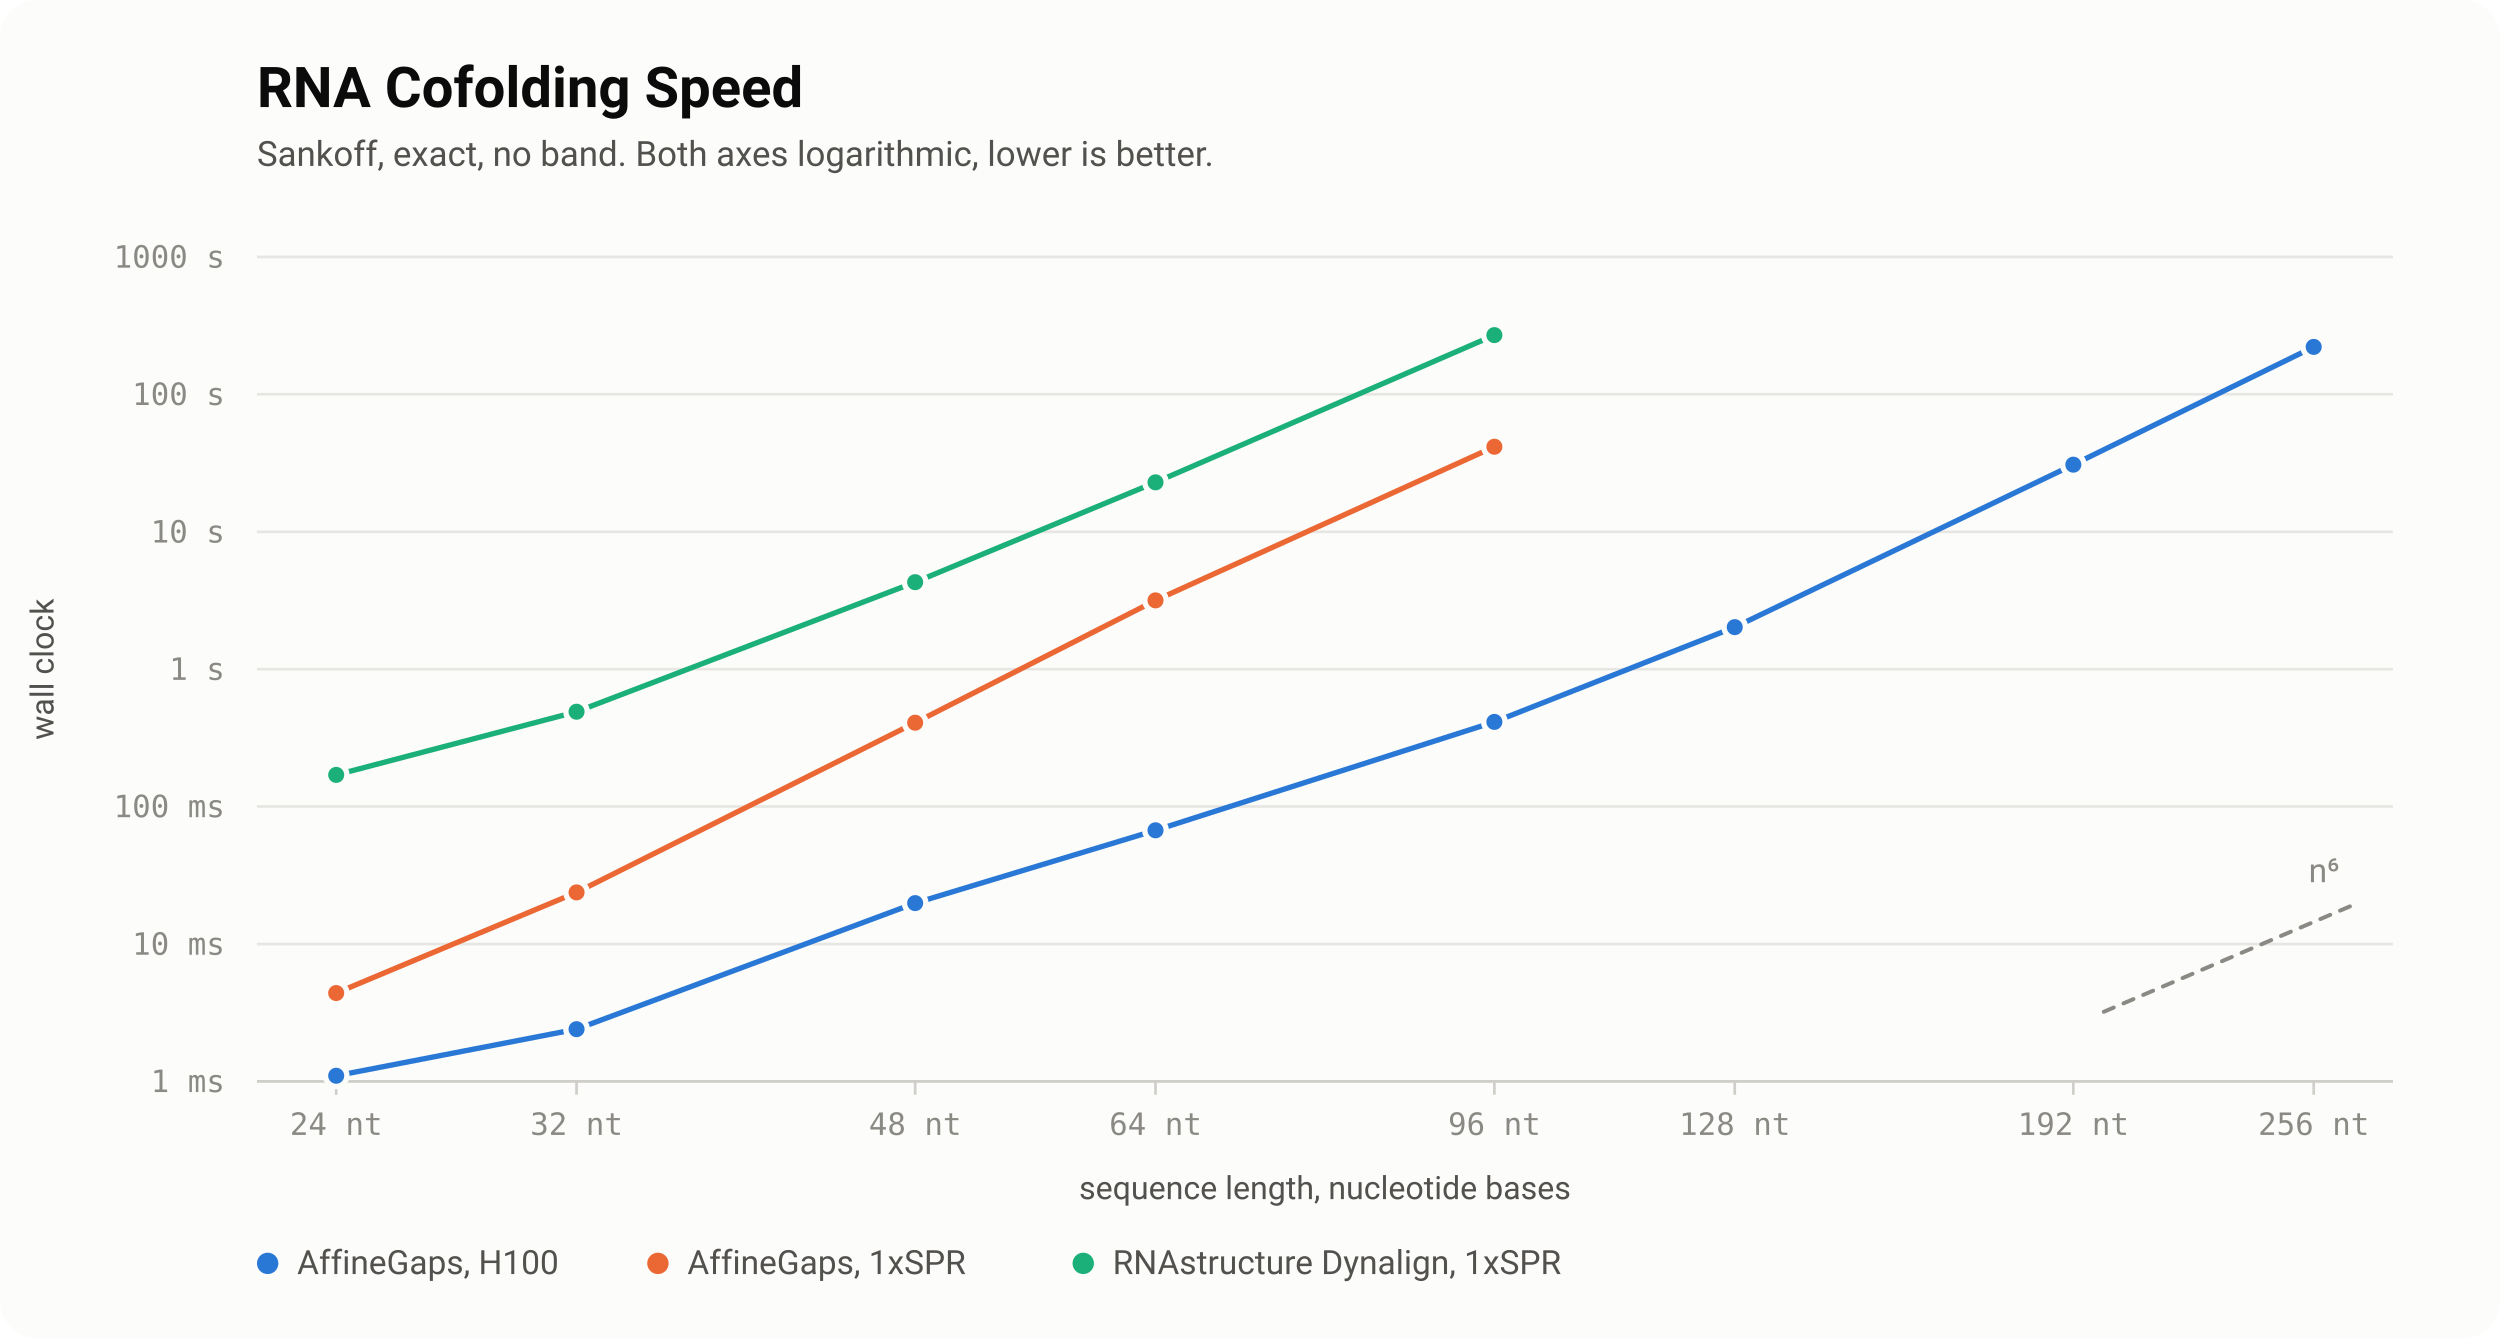
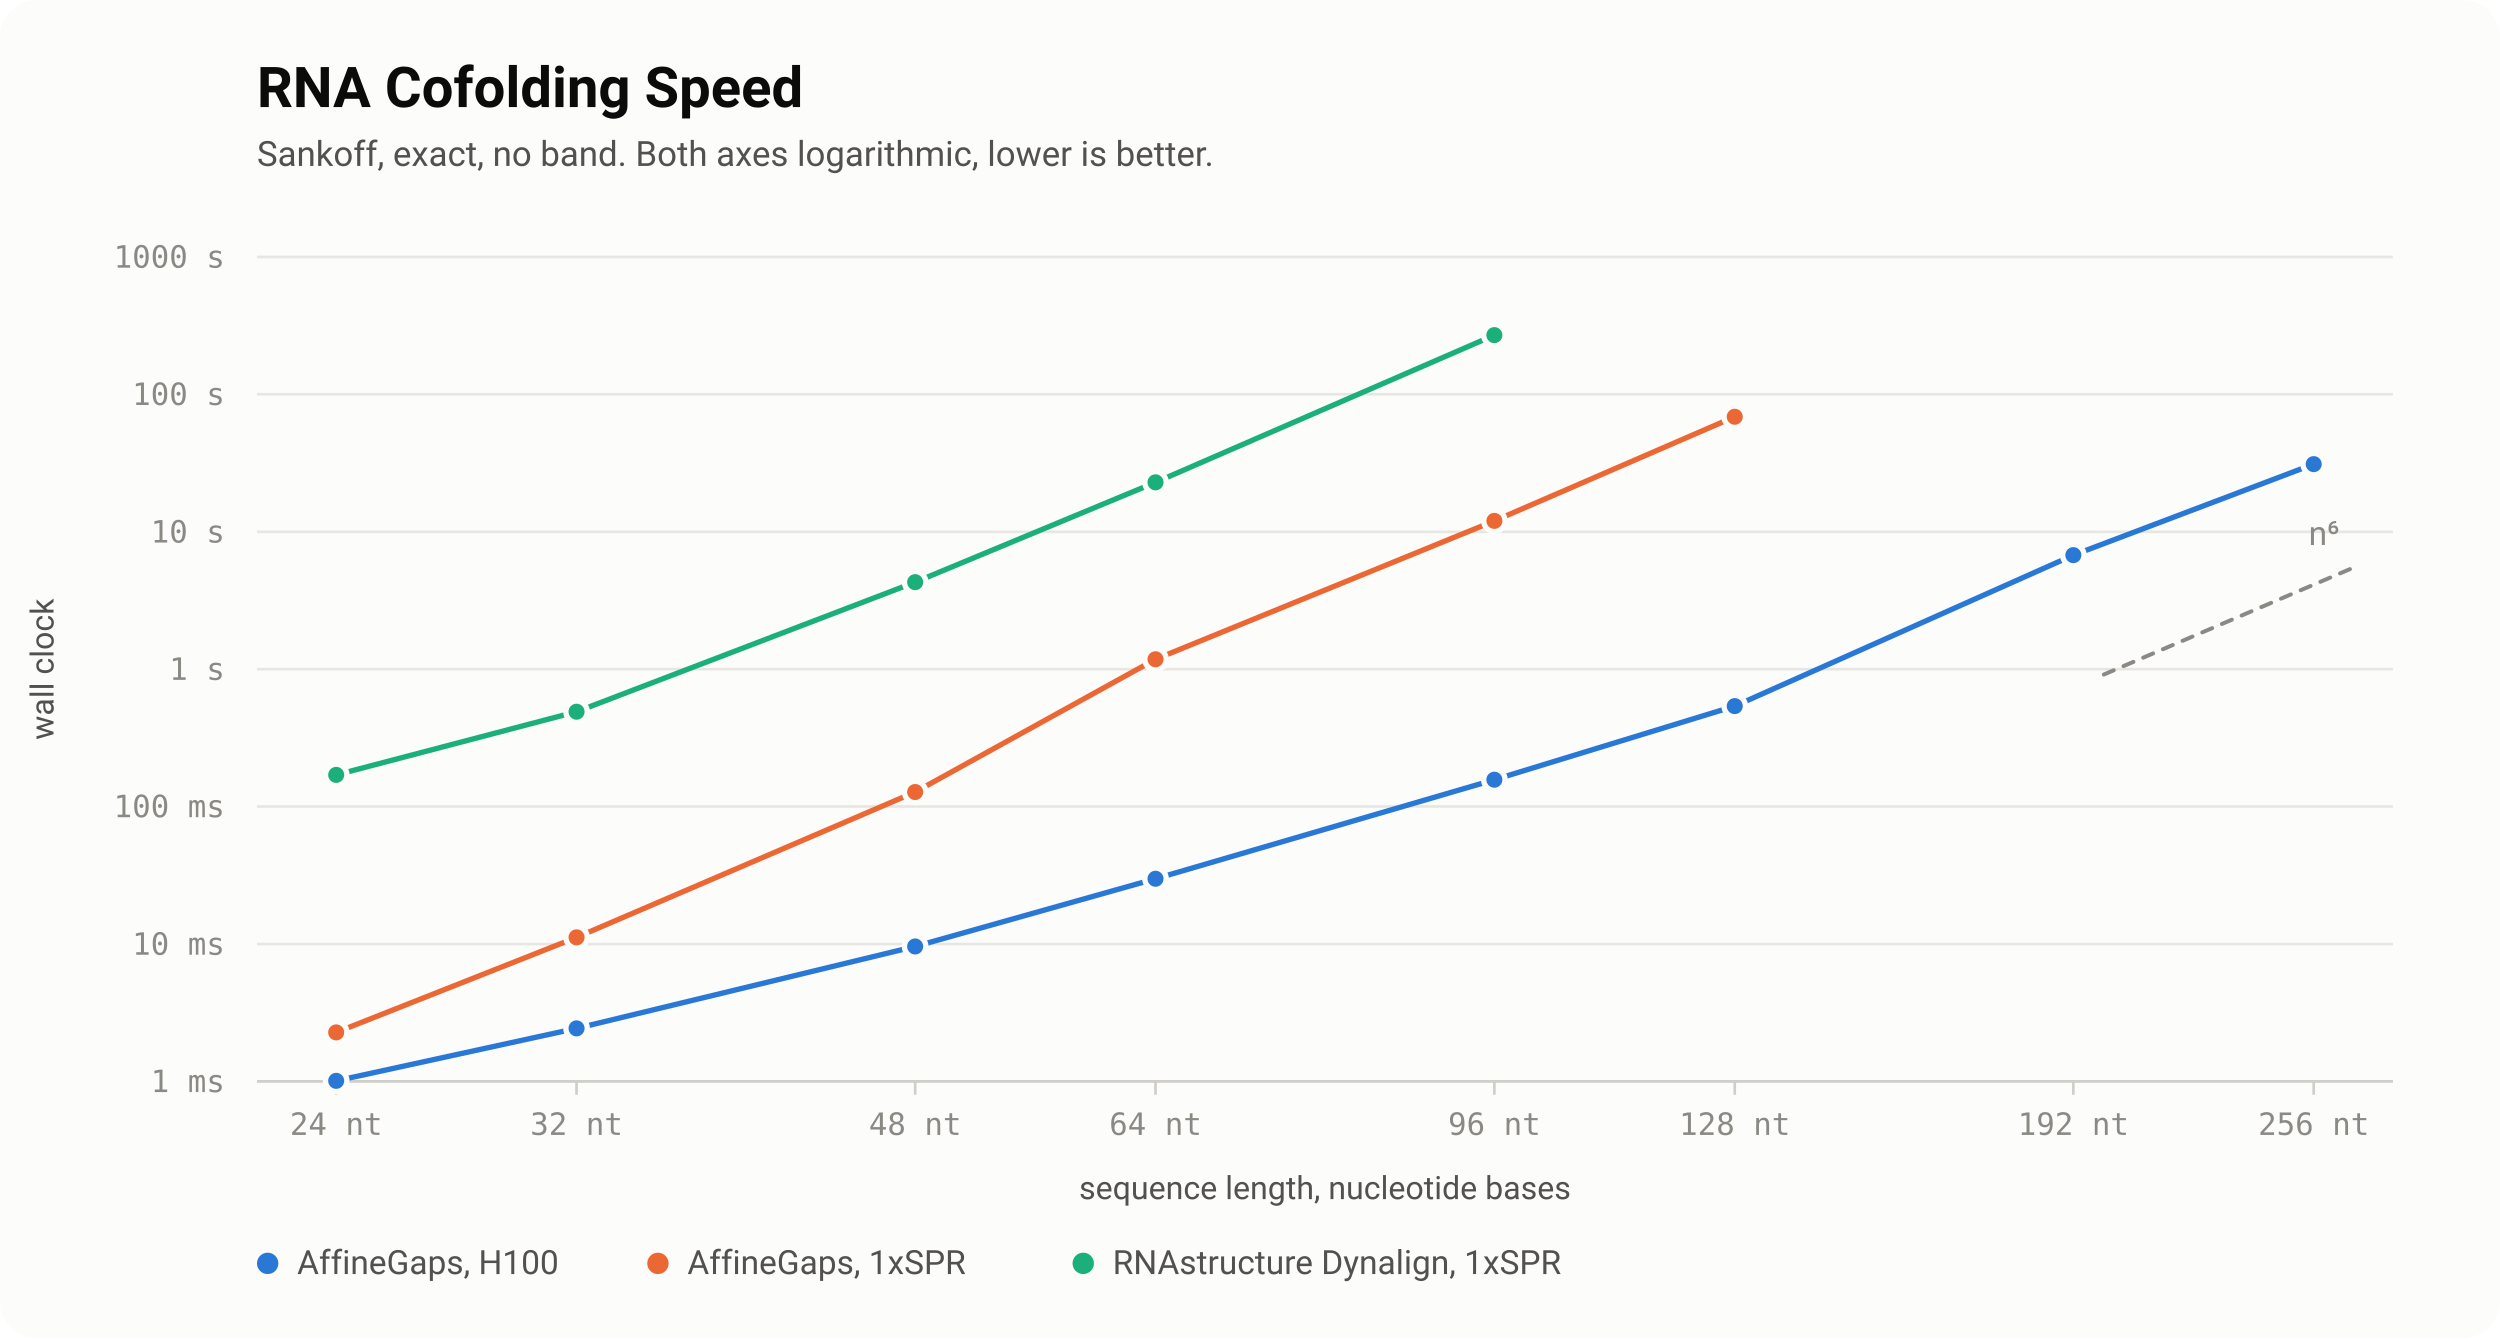
<svg xmlns="http://www.w3.org/2000/svg" width="934" height="500" viewBox="0 0 934 500" font-family="ui-sans-serif,-apple-system,'Segoe UI',Roboto,Helvetica,Arial,sans-serif" role="img" aria-label="Cofolding wall clock against input size, log-log">
  <rect width="934" height="500" rx="14" fill="#fcfcfb" />
  <text x="96" y="40" font-size="21" font-weight="650" fill="#0b0b0b">RNA Cofolding Speed</text>
  <text x="96" y="62" font-size="13" fill="#52514e">Sankoff, exact, no band. Both axes logarithmic, lower is better.</text>
  <line x1="96" y1="404.0" x2="894" y2="404.0" stroke="#e7e6e2" stroke-width="1" />
  <text x="84" y="408.0" font-size="11.5" text-anchor="end" fill="#8a8984" font-family="ui-monospace,SFMono-Regular,Menlo,Consolas,monospace">1 ms</text>
  <line x1="96" y1="352.7" x2="894" y2="352.7" stroke="#e7e6e2" stroke-width="1" />
  <text x="84" y="356.7" font-size="11.5" text-anchor="end" fill="#8a8984" font-family="ui-monospace,SFMono-Regular,Menlo,Consolas,monospace">10 ms</text>
  <line x1="96" y1="301.3" x2="894" y2="301.3" stroke="#e7e6e2" stroke-width="1" />
  <text x="84" y="305.3" font-size="11.5" text-anchor="end" fill="#8a8984" font-family="ui-monospace,SFMono-Regular,Menlo,Consolas,monospace">100 ms</text>
  <line x1="96" y1="250.0" x2="894" y2="250.0" stroke="#e7e6e2" stroke-width="1" />
  <text x="84" y="254.0" font-size="11.5" text-anchor="end" fill="#8a8984" font-family="ui-monospace,SFMono-Regular,Menlo,Consolas,monospace">1 s</text>
  <line x1="96" y1="198.7" x2="894" y2="198.7" stroke="#e7e6e2" stroke-width="1" />
  <text x="84" y="202.7" font-size="11.5" text-anchor="end" fill="#8a8984" font-family="ui-monospace,SFMono-Regular,Menlo,Consolas,monospace">10 s</text>
  <line x1="96" y1="147.3" x2="894" y2="147.3" stroke="#e7e6e2" stroke-width="1" />
  <text x="84" y="151.3" font-size="11.5" text-anchor="end" fill="#8a8984" font-family="ui-monospace,SFMono-Regular,Menlo,Consolas,monospace">100 s</text>
  <line x1="96" y1="96.0" x2="894" y2="96.0" stroke="#e7e6e2" stroke-width="1" />
  <text x="84" y="100.0" font-size="11.5" text-anchor="end" fill="#8a8984" font-family="ui-monospace,SFMono-Regular,Menlo,Consolas,monospace">1000 s</text>
  <line x1="96" y1="404" x2="894" y2="404" stroke="#cfcec9" stroke-width="1" />
  <line x1="125.6" y1="404" x2="125.6" y2="409" stroke="#cfcec9" stroke-width="1" />
  <text x="125.6" y="424" font-size="11.5" text-anchor="middle" fill="#8a8984" font-family="ui-monospace,SFMono-Regular,Menlo,Consolas,monospace">24 nt</text>
  <line x1="215.4" y1="404" x2="215.4" y2="409" stroke="#cfcec9" stroke-width="1" />
  <text x="215.4" y="424" font-size="11.5" text-anchor="middle" fill="#8a8984" font-family="ui-monospace,SFMono-Regular,Menlo,Consolas,monospace">32 nt</text>
  <line x1="341.9" y1="404" x2="341.9" y2="409" stroke="#cfcec9" stroke-width="1" />
  <text x="341.9" y="424" font-size="11.5" text-anchor="middle" fill="#8a8984" font-family="ui-monospace,SFMono-Regular,Menlo,Consolas,monospace">48 nt</text>
  <line x1="431.7" y1="404" x2="431.7" y2="409" stroke="#cfcec9" stroke-width="1" />
  <text x="431.7" y="424" font-size="11.5" text-anchor="middle" fill="#8a8984" font-family="ui-monospace,SFMono-Regular,Menlo,Consolas,monospace">64 nt</text>
  <line x1="558.3" y1="404" x2="558.3" y2="409" stroke="#cfcec9" stroke-width="1" />
  <text x="558.3" y="424" font-size="11.5" text-anchor="middle" fill="#8a8984" font-family="ui-monospace,SFMono-Regular,Menlo,Consolas,monospace">96 nt</text>
  <line x1="648.1" y1="404" x2="648.1" y2="409" stroke="#cfcec9" stroke-width="1" />
  <text x="648.1" y="424" font-size="11.5" text-anchor="middle" fill="#8a8984" font-family="ui-monospace,SFMono-Regular,Menlo,Consolas,monospace">128 nt</text>
  <line x1="774.6" y1="404" x2="774.6" y2="409" stroke="#cfcec9" stroke-width="1" />
  <text x="774.6" y="424" font-size="11.5" text-anchor="middle" fill="#8a8984" font-family="ui-monospace,SFMono-Regular,Menlo,Consolas,monospace">192 nt</text>
  <line x1="864.4" y1="404" x2="864.4" y2="409" stroke="#cfcec9" stroke-width="1" />
  <text x="864.4" y="424" font-size="11.5" text-anchor="middle" fill="#8a8984" font-family="ui-monospace,SFMono-Regular,Menlo,Consolas,monospace">256 nt</text>
  <text x="495" y="448" font-size="12" text-anchor="middle" fill="#52514e">sequence length, nucleotide bases</text>
  <text x="20" y="250" font-size="12" text-anchor="middle" fill="#52514e" transform="rotate(-90 20 250)">wall clock</text>
-   <line x1="786.0" y1="378.0" x2="878.0" y2="338.6" stroke="#8a8984" stroke-width="1.5" stroke-dasharray="4 4" stroke-linecap="round" />
-   <text x="874.0" y="329.6" font-size="12.5" text-anchor="end" fill="#8a8984">n⁶</text>
-   <path d="M125.6,401.9 L215.4,384.5 L341.9,337.4 L431.7,310.2 L558.3,269.7 L648.1,234.3 L774.6,173.6 L864.4,129.6" fill="none" stroke="#2a78d6" stroke-width="2" stroke-linecap="round" stroke-linejoin="round" />
-   <circle cx="125.6" cy="401.9" r="4" fill="#2a78d6" stroke="#fcfcfb" stroke-width="2" />
-   <circle cx="215.4" cy="384.5" r="4" fill="#2a78d6" stroke="#fcfcfb" stroke-width="2" />
-   <circle cx="341.9" cy="337.4" r="4" fill="#2a78d6" stroke="#fcfcfb" stroke-width="2" />
-   <circle cx="431.7" cy="310.2" r="4" fill="#2a78d6" stroke="#fcfcfb" stroke-width="2" />
-   <circle cx="558.3" cy="269.7" r="4" fill="#2a78d6" stroke="#fcfcfb" stroke-width="2" />
-   <circle cx="648.1" cy="234.3" r="4" fill="#2a78d6" stroke="#fcfcfb" stroke-width="2" />
-   <circle cx="774.6" cy="173.6" r="4" fill="#2a78d6" stroke="#fcfcfb" stroke-width="2" />
-   <circle cx="864.4" cy="129.6" r="4" fill="#2a78d6" stroke="#fcfcfb" stroke-width="2" />
-   <path d="M125.6,371.0 L215.4,333.4 L341.9,270.0 L431.7,224.3 L558.3,166.9" fill="none" stroke="#eb6834" stroke-width="2" stroke-linecap="round" stroke-linejoin="round" />
-   <circle cx="125.6" cy="371.0" r="4" fill="#eb6834" stroke="#fcfcfb" stroke-width="2" />
-   <circle cx="215.4" cy="333.4" r="4" fill="#eb6834" stroke="#fcfcfb" stroke-width="2" />
-   <circle cx="341.9" cy="270.0" r="4" fill="#eb6834" stroke="#fcfcfb" stroke-width="2" />
-   <circle cx="431.7" cy="224.3" r="4" fill="#eb6834" stroke="#fcfcfb" stroke-width="2" />
-   <circle cx="558.3" cy="166.9" r="4" fill="#eb6834" stroke="#fcfcfb" stroke-width="2" />
+   <line x1="786.0" y1="252.0" x2="878.0" y2="212.6" stroke="#8a8984" stroke-width="1.5" stroke-dasharray="4 4" stroke-linecap="round" />
+   <text x="874.0" y="203.6" font-size="12.5" text-anchor="end" fill="#8a8984">n⁶</text>
+   <path d="M125.6,403.8 L215.4,384.2 L341.9,353.6 L431.7,328.3 L558.3,291.3 L648.1,263.8 L774.6,207.4 L864.4,173.4" fill="none" stroke="#2a78d6" stroke-width="2" stroke-linecap="round" stroke-linejoin="round" />
+   <circle cx="125.6" cy="403.8" r="4" fill="#2a78d6" stroke="#fcfcfb" stroke-width="2" />
+   <circle cx="215.4" cy="384.2" r="4" fill="#2a78d6" stroke="#fcfcfb" stroke-width="2" />
+   <circle cx="341.9" cy="353.6" r="4" fill="#2a78d6" stroke="#fcfcfb" stroke-width="2" />
+   <circle cx="431.7" cy="328.3" r="4" fill="#2a78d6" stroke="#fcfcfb" stroke-width="2" />
+   <circle cx="558.3" cy="291.3" r="4" fill="#2a78d6" stroke="#fcfcfb" stroke-width="2" />
+   <circle cx="648.1" cy="263.8" r="4" fill="#2a78d6" stroke="#fcfcfb" stroke-width="2" />
+   <circle cx="774.6" cy="207.4" r="4" fill="#2a78d6" stroke="#fcfcfb" stroke-width="2" />
+   <circle cx="864.4" cy="173.4" r="4" fill="#2a78d6" stroke="#fcfcfb" stroke-width="2" />
+   <path d="M125.6,385.7 L215.4,350.2 L341.9,295.9 L431.7,246.3 L558.3,194.6 L648.1,155.7" fill="none" stroke="#eb6834" stroke-width="2" stroke-linecap="round" stroke-linejoin="round" />
+   <circle cx="125.6" cy="385.7" r="4" fill="#eb6834" stroke="#fcfcfb" stroke-width="2" />
+   <circle cx="215.4" cy="350.2" r="4" fill="#eb6834" stroke="#fcfcfb" stroke-width="2" />
+   <circle cx="341.9" cy="295.9" r="4" fill="#eb6834" stroke="#fcfcfb" stroke-width="2" />
+   <circle cx="431.7" cy="246.3" r="4" fill="#eb6834" stroke="#fcfcfb" stroke-width="2" />
+   <circle cx="558.3" cy="194.6" r="4" fill="#eb6834" stroke="#fcfcfb" stroke-width="2" />
+   <circle cx="648.1" cy="155.7" r="4" fill="#eb6834" stroke="#fcfcfb" stroke-width="2" />
  <path d="M125.6,289.5 L215.4,265.9 L341.9,217.5 L431.7,180.2 L558.3,125.2" fill="none" stroke="#1baf7a" stroke-width="2" stroke-linecap="round" stroke-linejoin="round" />
  <circle cx="125.6" cy="289.5" r="4" fill="#1baf7a" stroke="#fcfcfb" stroke-width="2" />
  <circle cx="215.4" cy="265.9" r="4" fill="#1baf7a" stroke="#fcfcfb" stroke-width="2" />
  <circle cx="341.9" cy="217.5" r="4" fill="#1baf7a" stroke="#fcfcfb" stroke-width="2" />
  <circle cx="431.7" cy="180.2" r="4" fill="#1baf7a" stroke="#fcfcfb" stroke-width="2" />
  <circle cx="558.3" cy="125.2" r="4" fill="#1baf7a" stroke="#fcfcfb" stroke-width="2" />
  <circle cx="100" cy="472" r="4" fill="#2a78d6" />
  <text x="111" y="476" font-size="12.5" fill="#52514e">AffineGaps, H100</text>
  <circle cx="245.8" cy="472" r="4" fill="#eb6834" />
  <text x="256.8" y="476" font-size="12.5" fill="#52514e">AffineGaps, 1xSPR</text>
  <circle cx="404.7" cy="472" r="4" fill="#1baf7a" />
  <text x="415.7" y="476" font-size="12.5" fill="#52514e">RNAstructure Dynalign, 1xSPR</text>
</svg>
